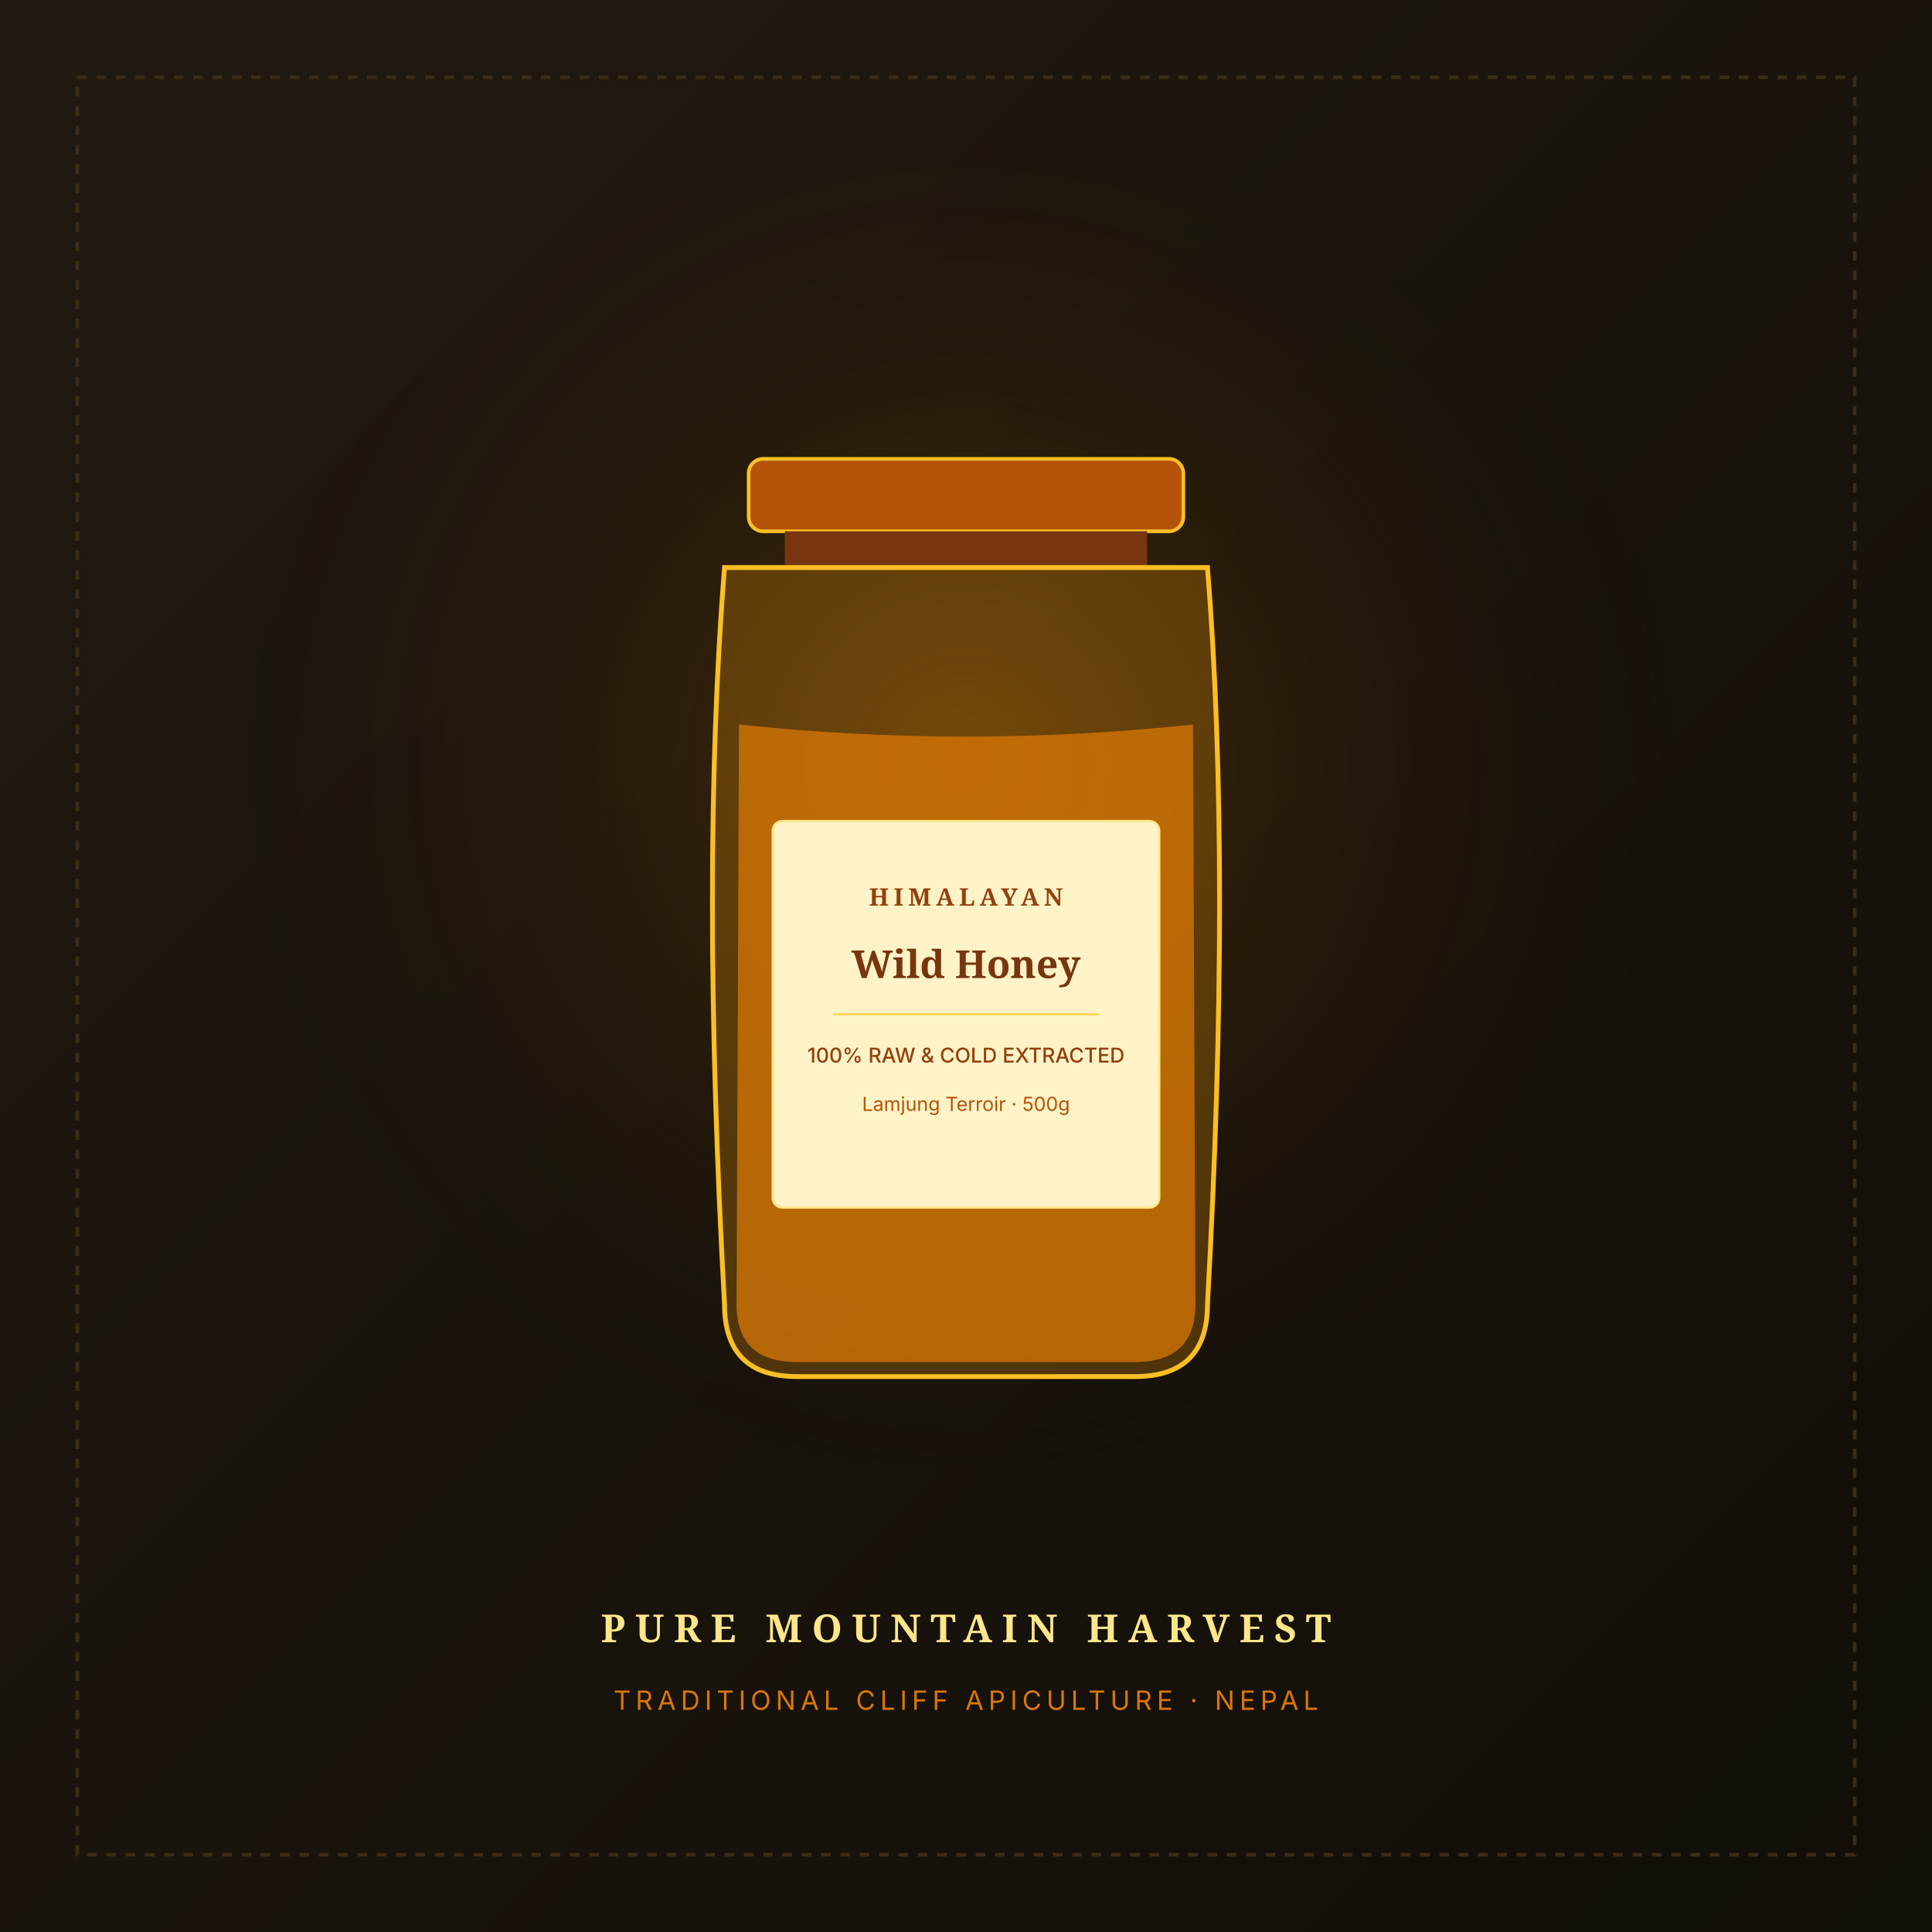
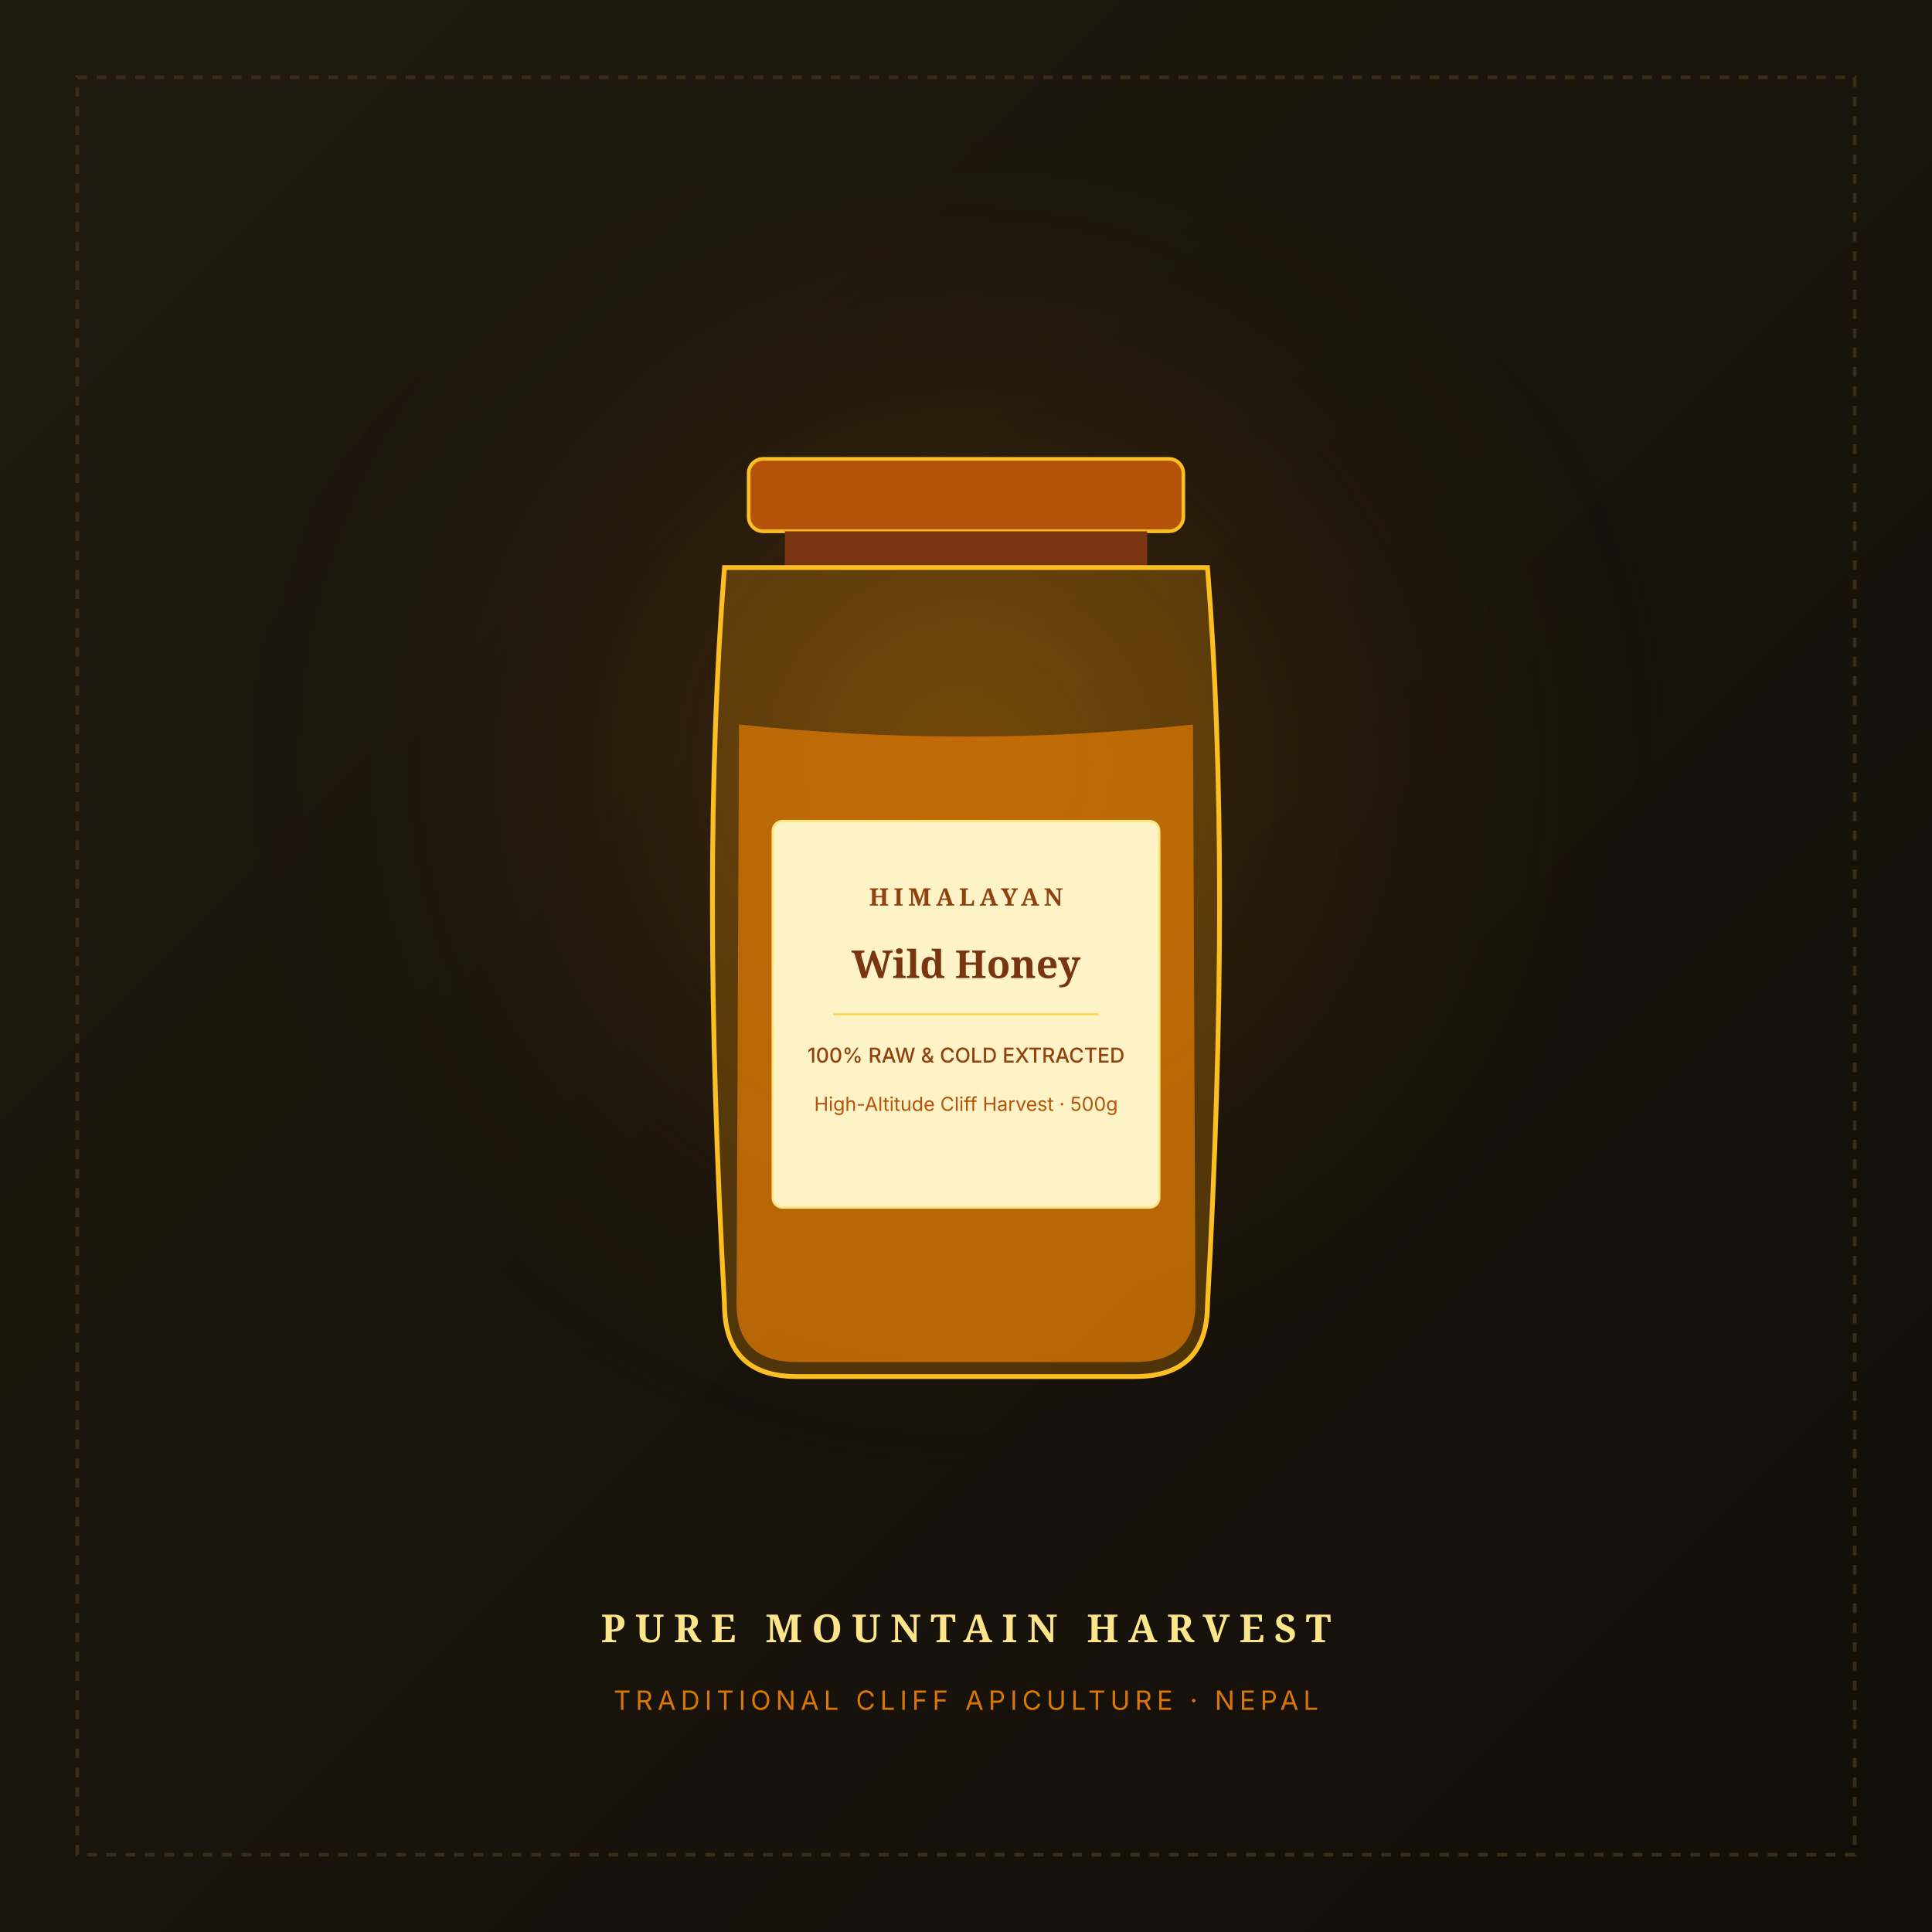
<svg xmlns="http://www.w3.org/2000/svg" viewBox="0 0 800 800" width="800" height="800">
  <defs>
    <linearGradient id="bg" x1="0%" y1="0%" x2="100%" y2="100%">
      <stop offset="0%" stop-color="#211A10" />
      <stop offset="100%" stop-color="#120E08" />
    </linearGradient>
    <radialGradient id="glow" cx="50%" cy="40%" r="50%">
      <stop offset="0%" stop-color="#D97706" stop-opacity="0.25" />
      <stop offset="100%" stop-color="#000000" stop-opacity="0" />
    </radialGradient>
  </defs>
  <rect width="800" height="800" fill="url(#bg)" />
  <circle cx="400" cy="380" r="320" fill="url(#glow)" />
  <rect x="32" y="32" width="736" height="736" fill="none" stroke="#3A2C18" stroke-width="1.5" stroke-dasharray="4 4" />
  <g transform="translate(260, 160)">
    <rect x="50" y="30" width="180" height="30" rx="6" fill="#B45309" stroke="#FBBF24" stroke-width="1.5" />
    <rect x="65" y="60" width="150" height="15" fill="#78350F" />
    <path d="M 40 75 Q 30 200 40 380 Q 40 410 70 410 L 210 410 Q 240 410 240 380 Q 250 200 240 75 Z" fill="#F59E0B" fill-opacity="0.25" stroke="#FBBF24" stroke-width="2" />
    <path d="M 46 140 Q 140 150 234 140 L 235 380 Q 235 404 210 404 L 70 404 Q 45 404 45 380 Z" fill="#D97706" fill-opacity="0.75" />
    <rect x="60" y="180" width="160" height="160" rx="4" fill="#FEF3C7" stroke="#FDE68A" stroke-width="1" />
    <text x="140" y="215" font-family="Georgia, serif" font-size="10" font-weight="600" fill="#92400E" text-anchor="middle" letter-spacing="2">HIMALAYAN</text>
    <text x="140" y="245" font-family="Georgia, serif" font-size="16" font-weight="700" fill="#78350F" text-anchor="middle">Wild Honey</text>
    <line x1="85" y1="260" x2="195" y2="260" stroke="#FCD34D" stroke-width="0.8" />
    <text x="140" y="280" font-family="-apple-system, sans-serif" font-size="8.5" font-weight="500" fill="#92400E" text-anchor="middle">100% RAW &amp; COLD EXTRACTED</text>
-     <text x="140" y="300" font-family="-apple-system, sans-serif" font-size="8" fill="#B45309" text-anchor="middle">Lamjung Terroir · 500g</text>
+     <text x="140" y="300" font-family="-apple-system, sans-serif" font-size="8" fill="#B45309" text-anchor="middle">High-Altitude Cliff Harvest · 500g</text>
  </g>
  <text x="400" y="680" font-family="Georgia, serif" font-size="16" font-weight="600" fill="#FDE68A" text-anchor="middle" letter-spacing="4">PURE MOUNTAIN HARVEST</text>
  <text x="400" y="708" font-family="-apple-system, sans-serif" font-size="11" fill="#D97706" text-anchor="middle" letter-spacing="2">TRADITIONAL CLIFF APICULTURE · NEPAL</text>
</svg>
